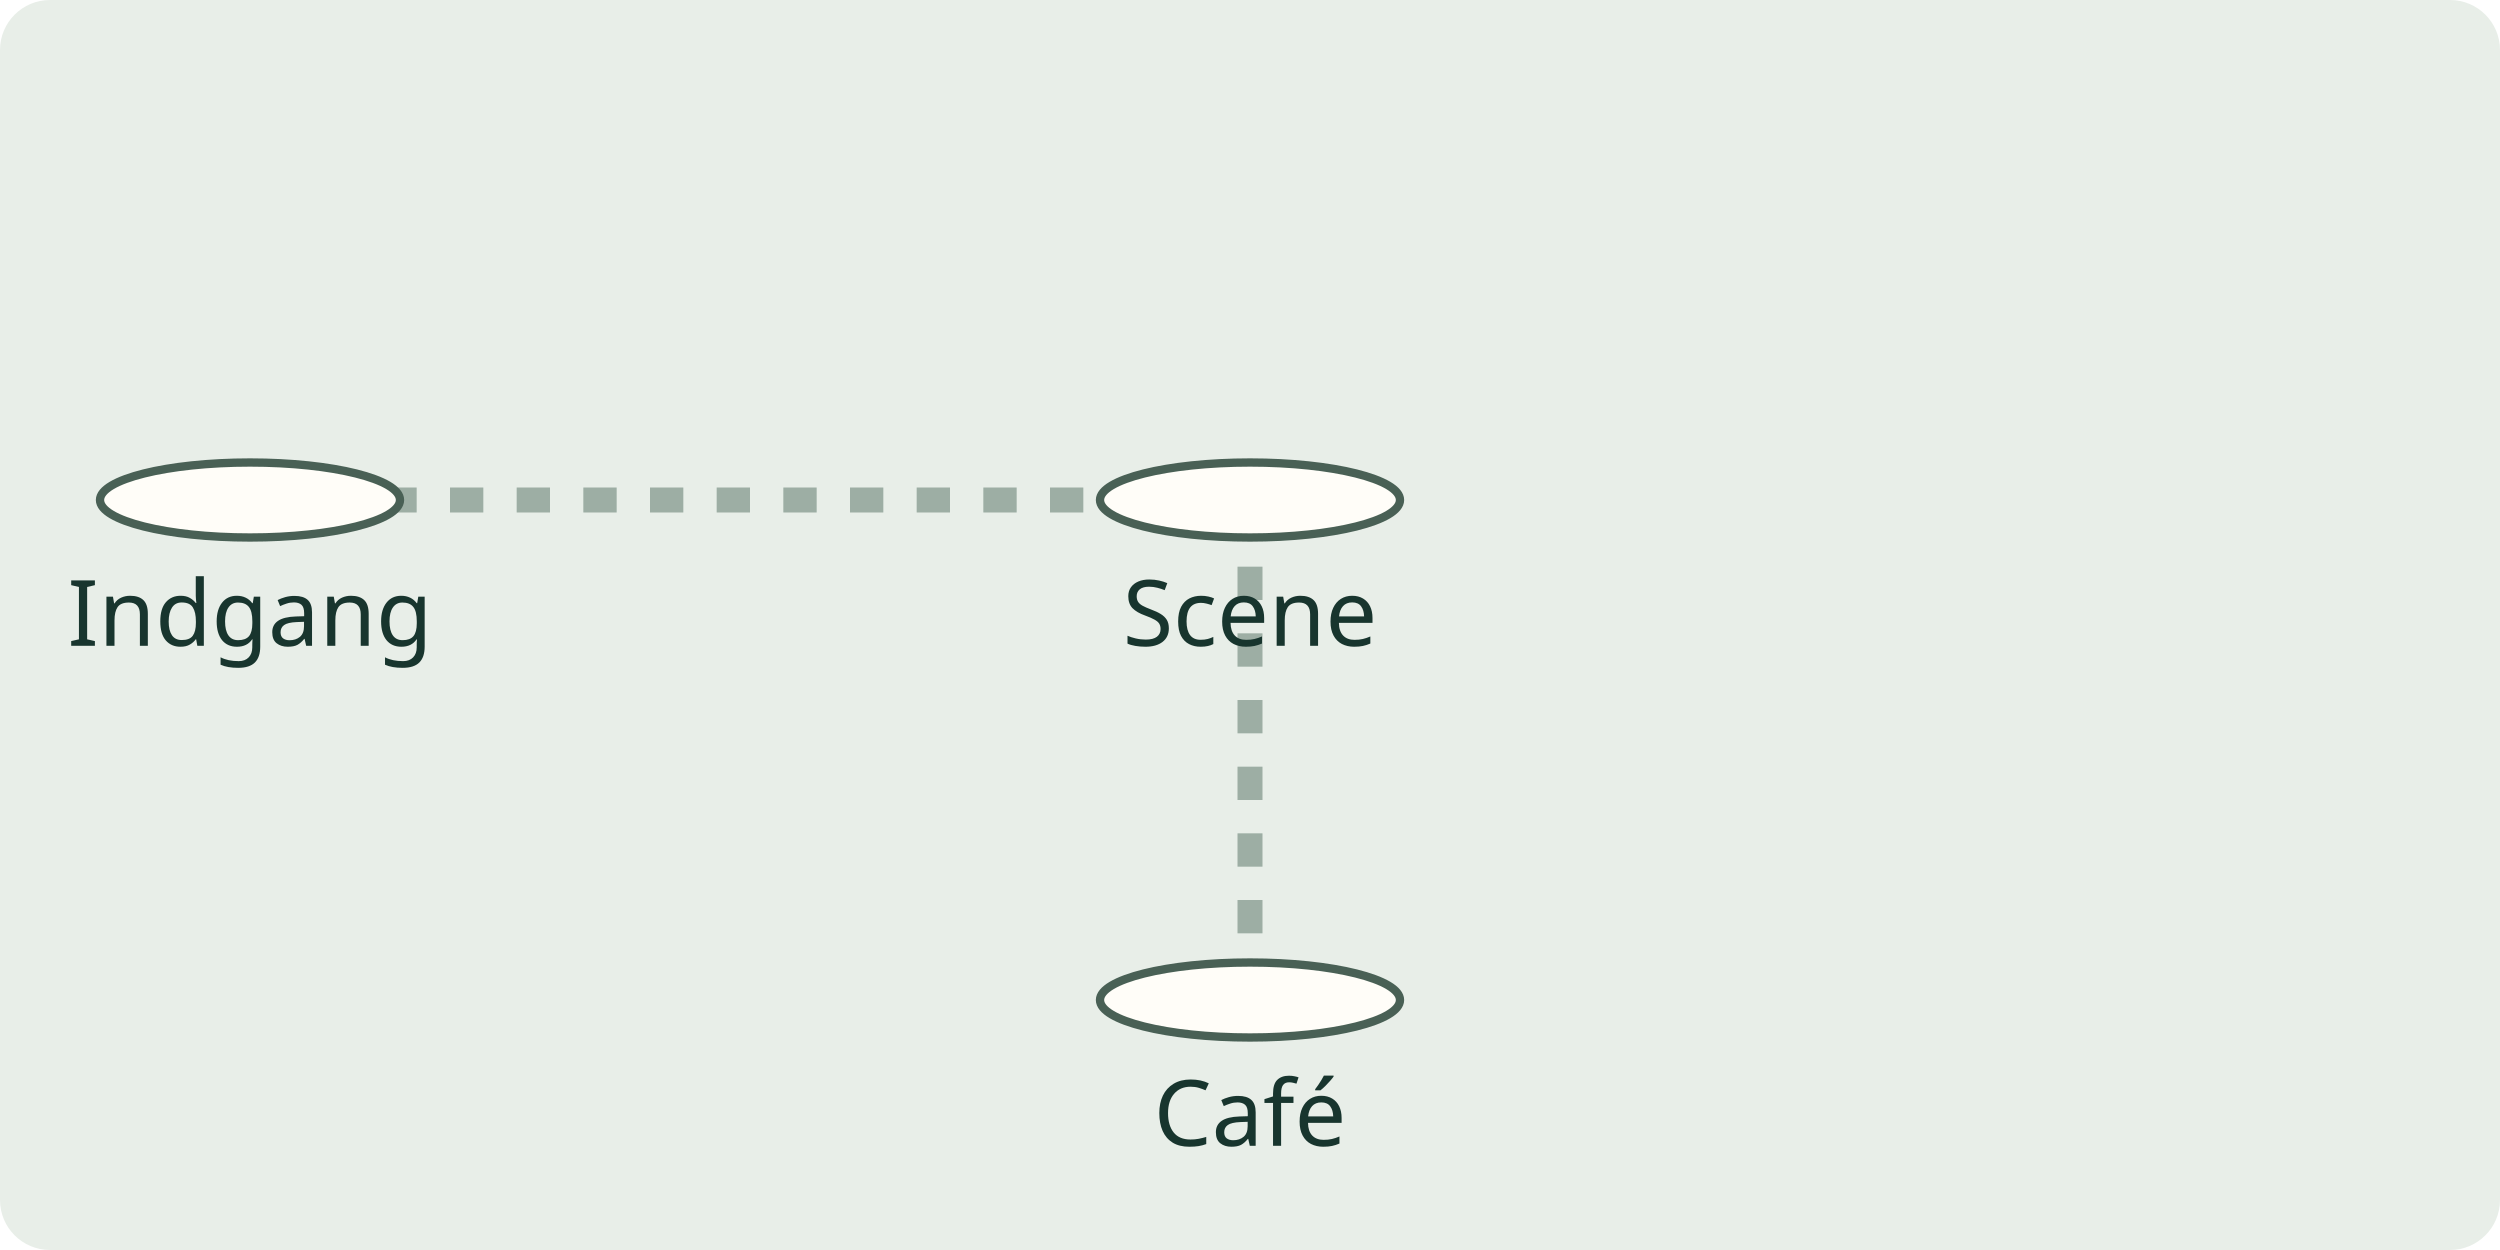
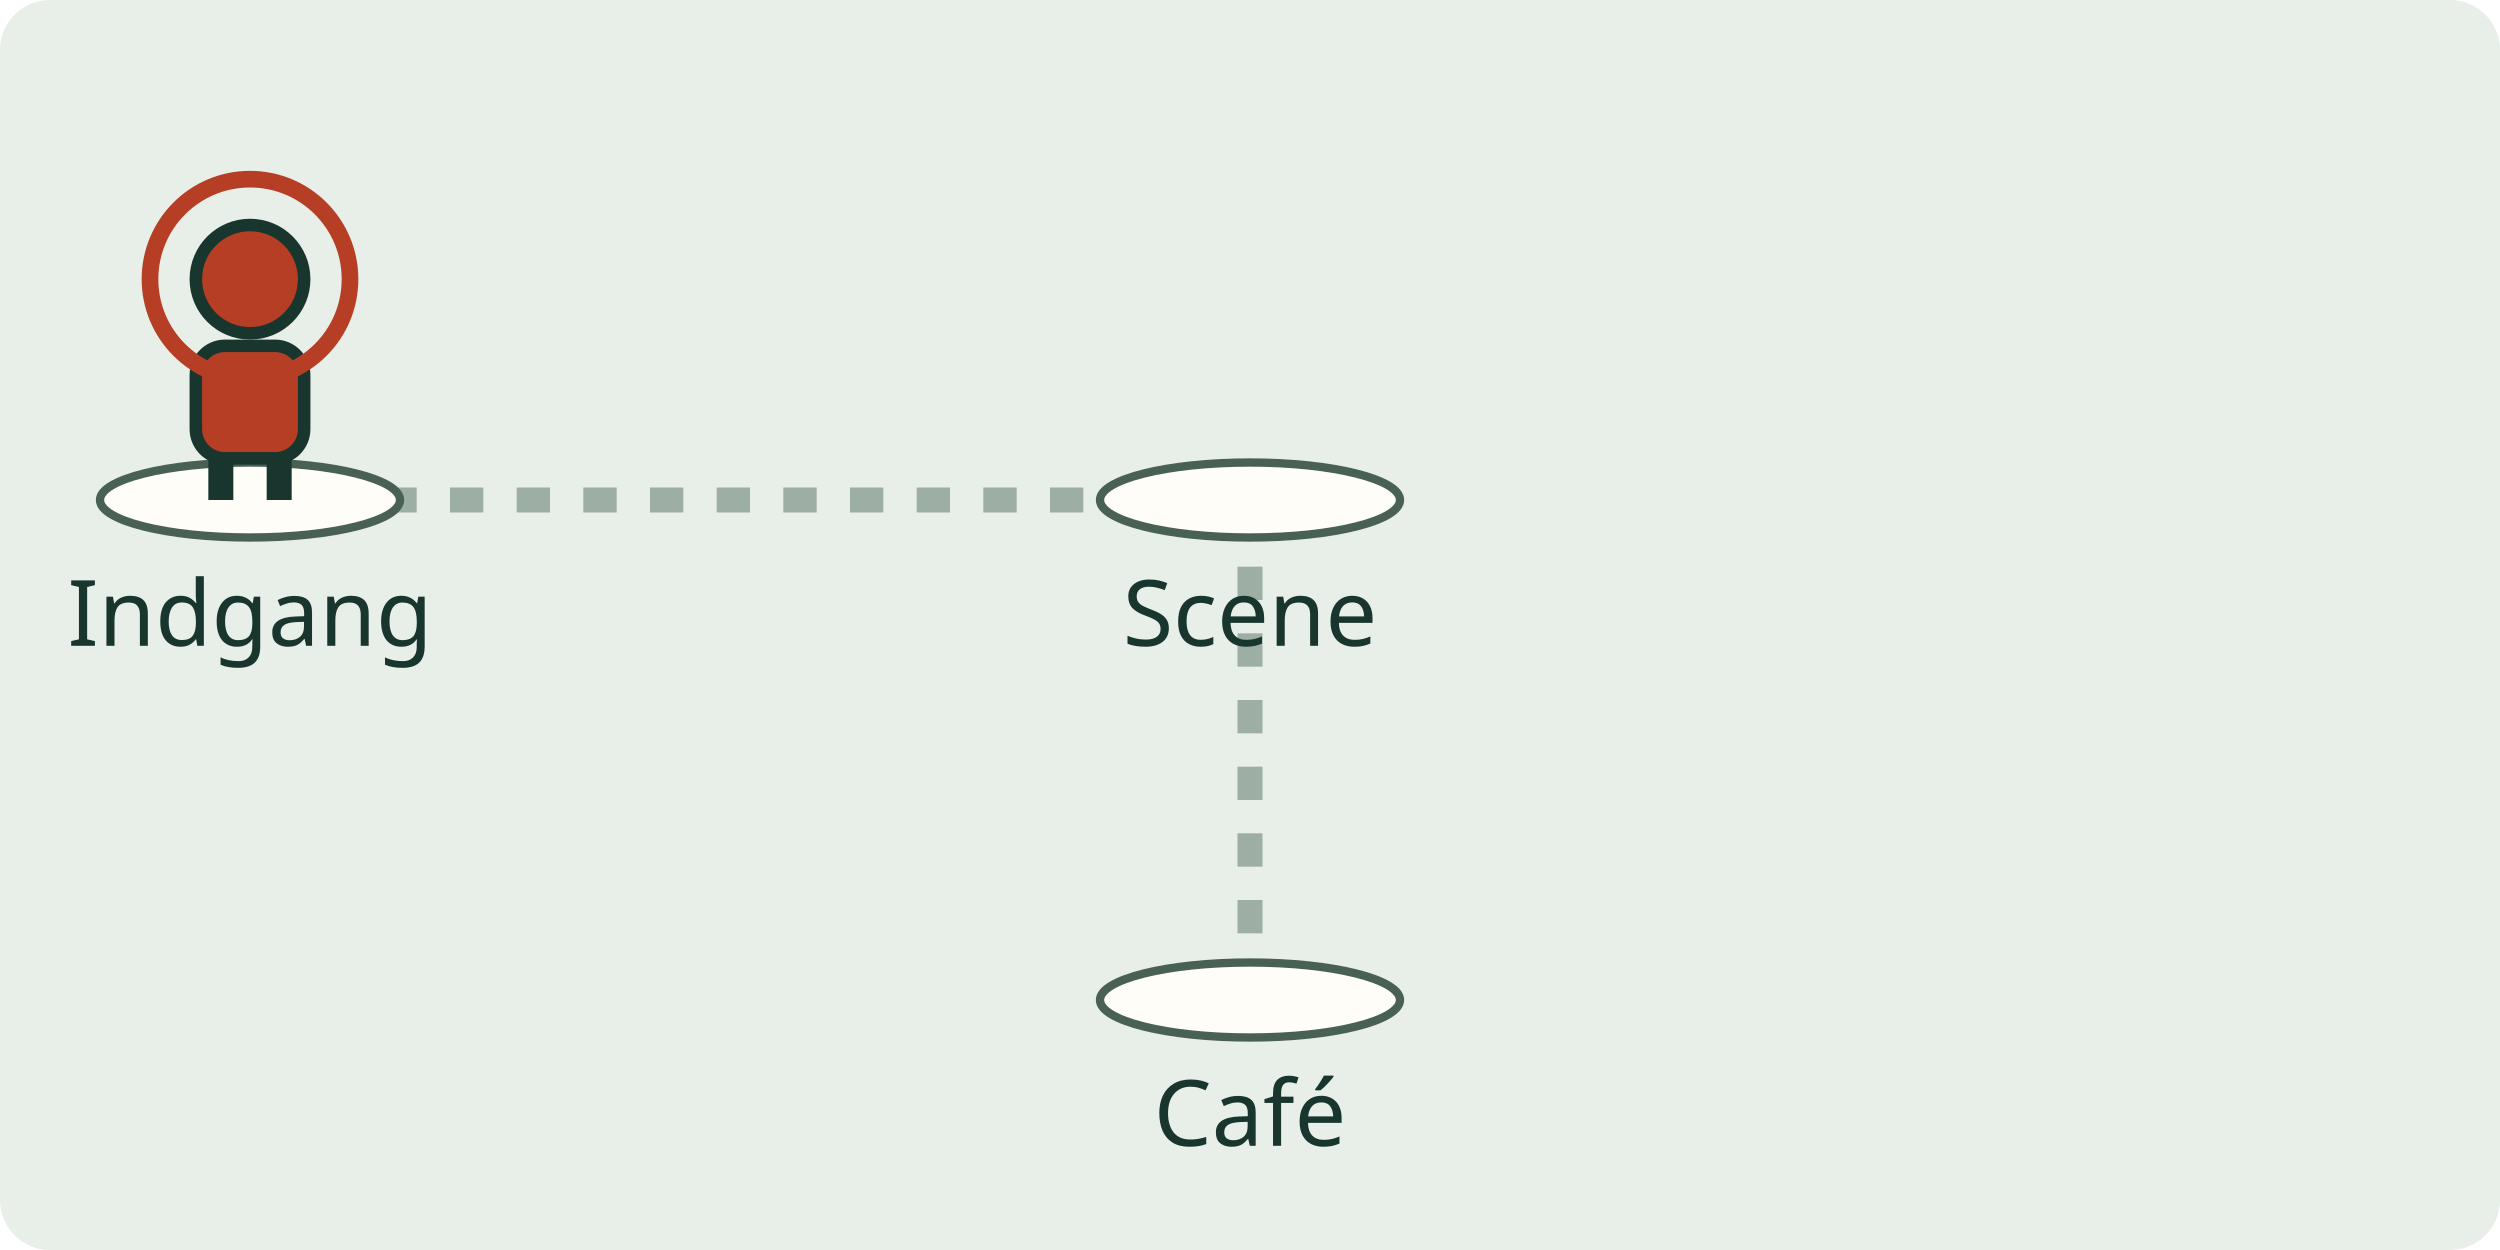
<svg xmlns="http://www.w3.org/2000/svg" viewBox="0 0 600 300">
-   <defs>
-     <g id="person" fill="#b53e25" stroke="#18352e" stroke-width="3">
-       <circle cx="60" cy="67" r="13" />
-       <rect x="47" y="83" width="26" height="27" rx="7" />
-       <path d="M53 110v10 M67 110v10" fill="none" stroke-width="6" />
-     </g>
-     <g id="punkt">
-       <circle cx="60" cy="67" r="24" fill="none" stroke="#b53e25" stroke-width="4" />
-     </g>
-   </defs>
  <g id="baggrund">
    <rect width="600" height="300" rx="12" fill="#e8eee8" />
    <path d="M60 120H300V240" fill="none" stroke="#9daea4" stroke-width="6" stroke-dasharray="8 8" />
    <g fill="#fffdf8" stroke="#496055" stroke-width="2">
      <ellipse cx="60" cy="120" rx="36" ry="9" />
      <ellipse cx="300" cy="120" rx="36" ry="9" />
      <ellipse cx="300" cy="240" rx="36" ry="9" />
    </g>
    <g fill="#18352e" text-anchor="middle" font-family="system-ui, sans-serif" font-size="22">
      <text x="60" y="155">Indgang</text>
      <text x="300" y="155">Scene</text>
      <text x="300" y="275">Café</text>
    </g>
  </g>
+   <g id="person" fill="#b53e25" stroke="#18352e" stroke-width="3">
+     <circle cx="60" cy="67" r="13" />
+     <rect x="47" y="83" width="26" height="27" rx="7" />
+     <path d="M53 110v10 M67 110v10" fill="none" stroke-width="6" />
+   </g>
+   <g id="punkt">
+     <circle cx="60" cy="67" r="24" fill="none" stroke="#b53e25" stroke-width="4" />
+   </g>
</svg>
